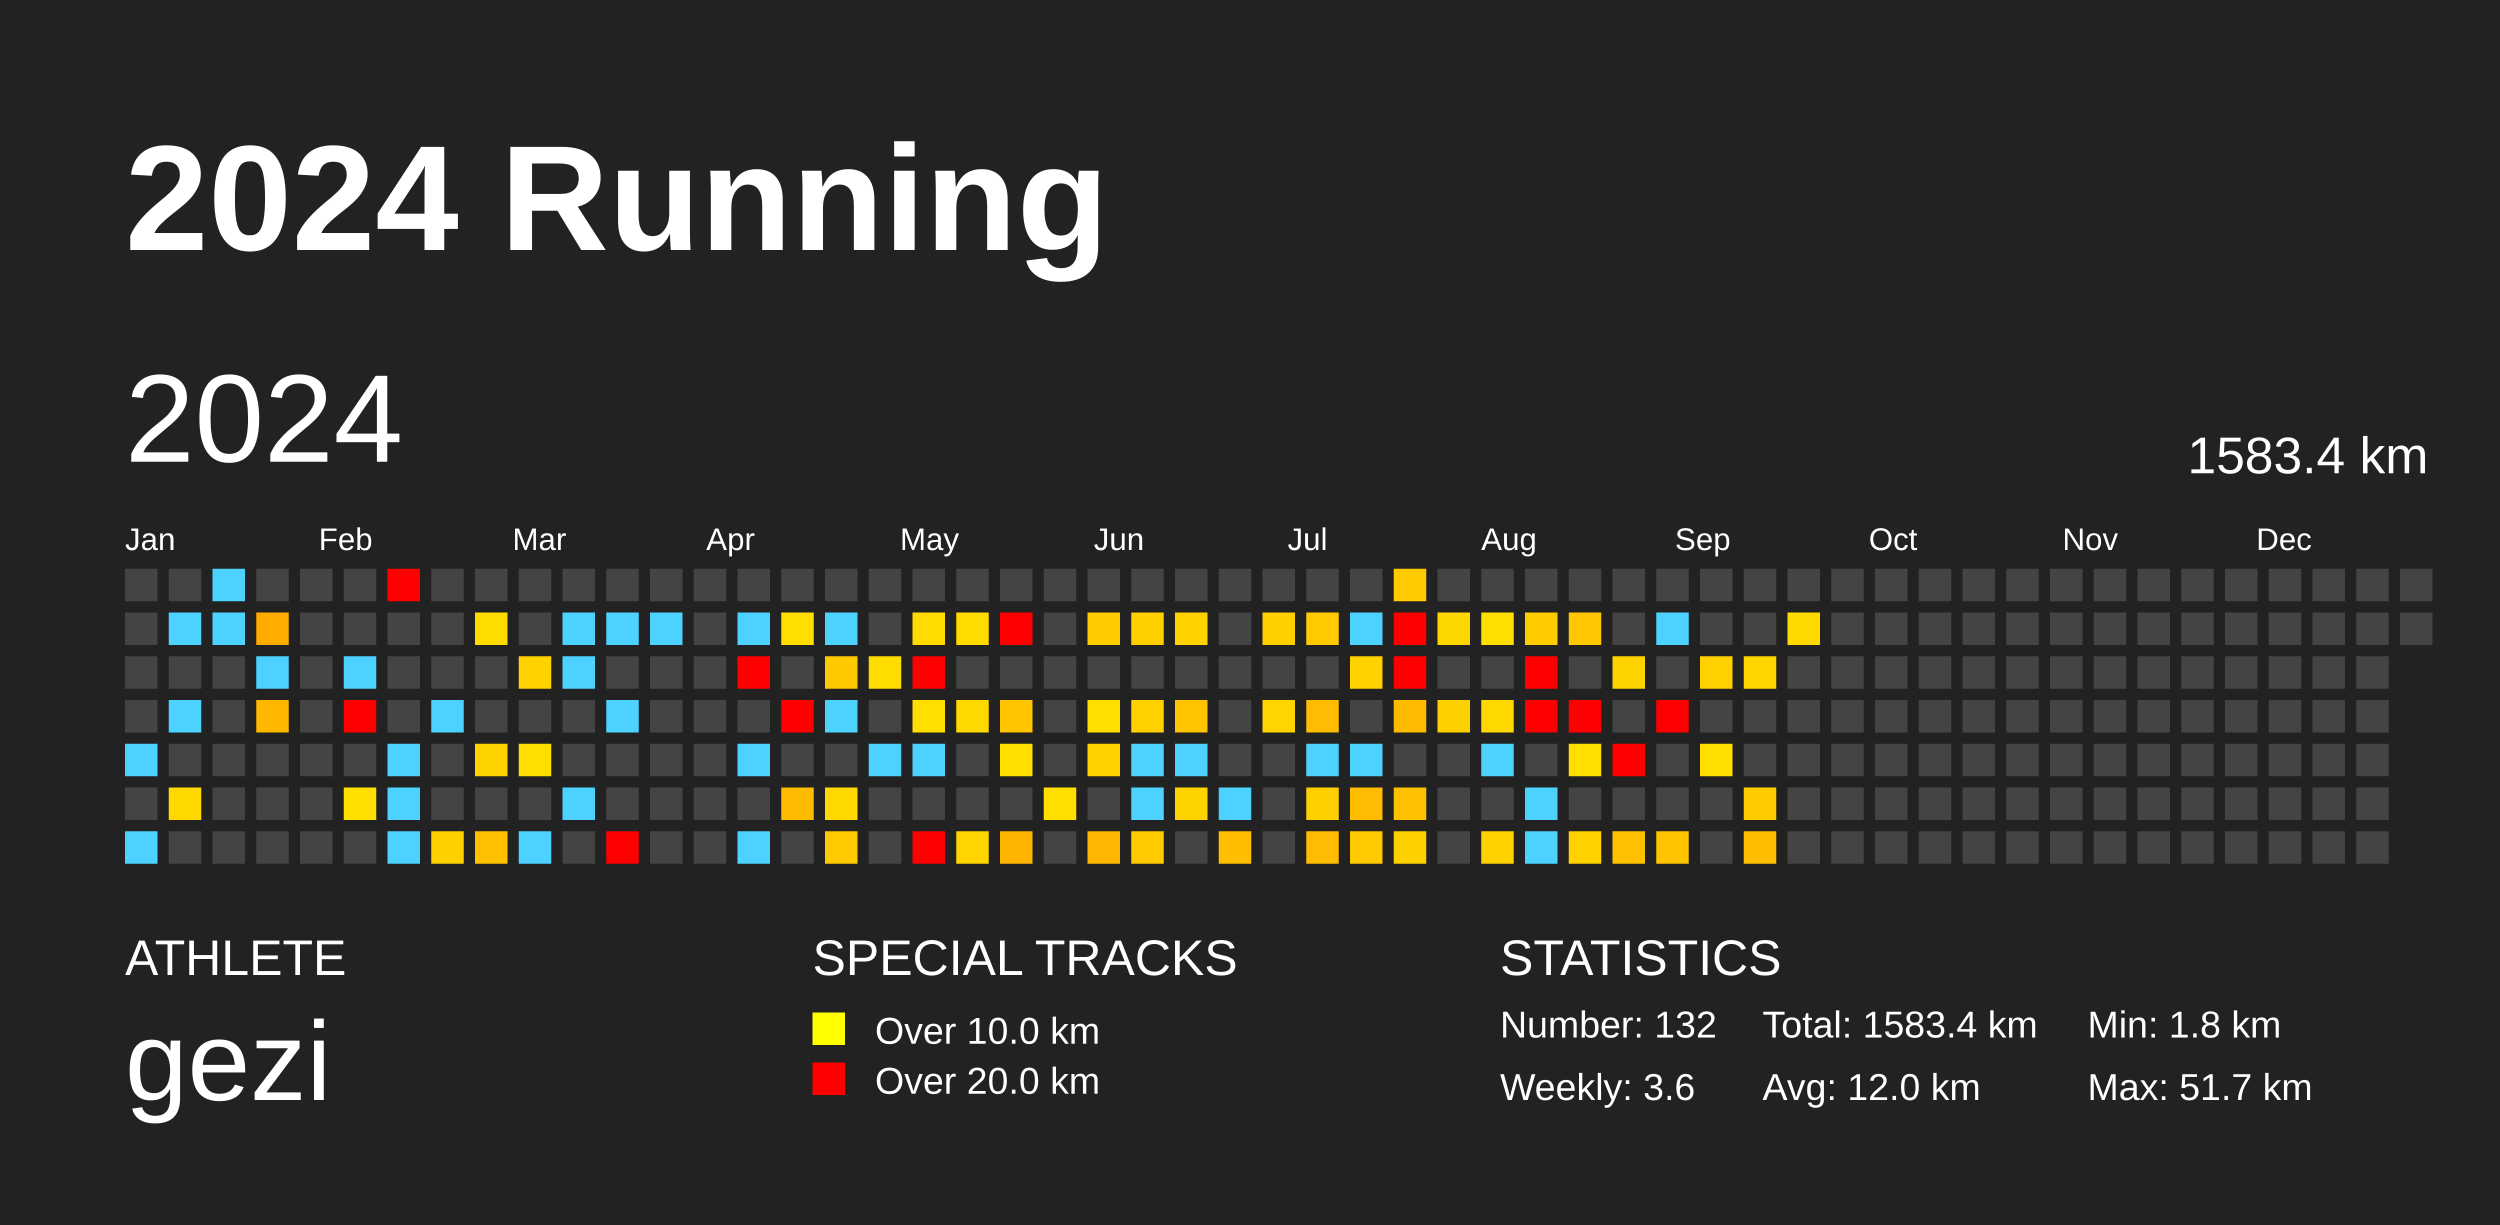
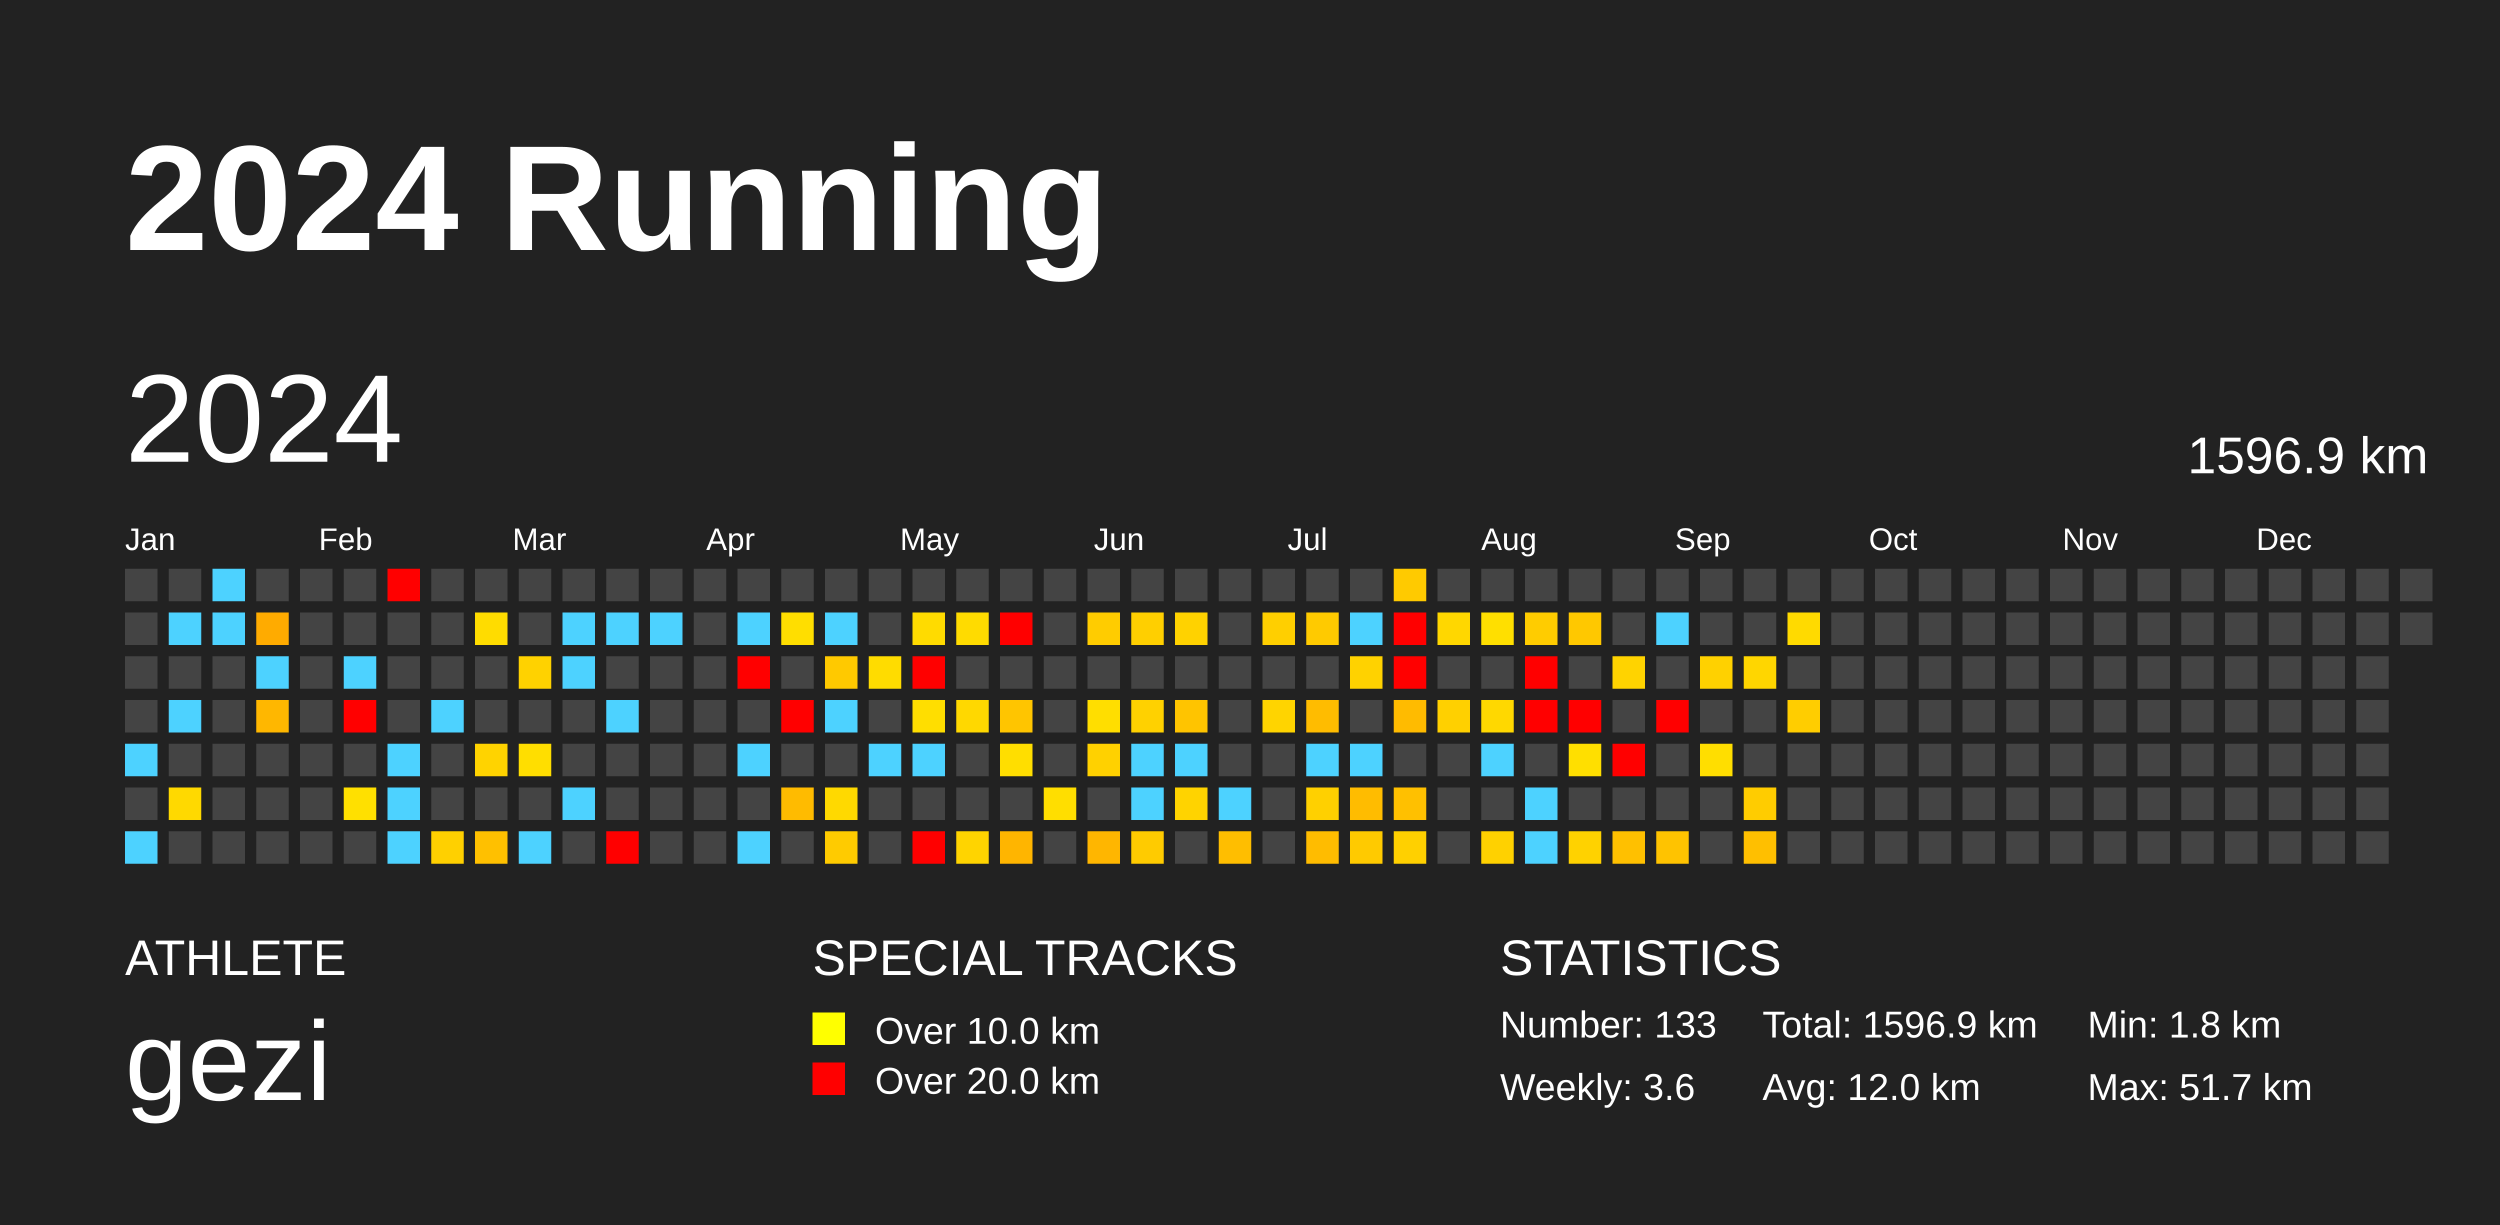
<svg xmlns="http://www.w3.org/2000/svg" baseProfile="full" height="98mm" version="1.1" viewBox="0,0,200,98" width="200mm">
  <defs />
  <rect fill="#222222" height="98" width="200" x="0" y="0" />
  <text fill="#FFFFFF" style="font-size:12px; font-family:Arial; font-weight:bold;" x="10" y="20">2024 Running</text>
  <text fill="#FFFFFF" style="font-size:4px; font-family:Arial" x="10" y="78">ATHLETE</text>
  <text fill="#FFFFFF" style="font-size:9px; font-family:Arial" x="10" y="88">gezi</text>
  <text fill="#FFFFFF" style="font-size:4px; font-family:Arial" x="65" y="78">SPECIAL TRACKS</text>
  <rect fill="yellow" height="2.6" width="2.6" x="65" y="81" />
  <text fill="#FFFFFF" style="font-size:3px; font-family:Arial" x="70" y="83.5">Over 10.0 km</text>
  <rect fill="red" height="2.6" width="2.6" x="65" y="85" />
  <text fill="#FFFFFF" style="font-size:3px; font-family:Arial" x="70" y="87.5">Over 20.0 km</text>
  <text fill="#FFFFFF" style="font-size:4px; font-family:Arial" x="120" y="78">STATISTICS</text>
-   <text fill="#FFFFFF" style="font-size:3px; font-family:Arial" x="120" y="83">Number: 132</text>
+   <text fill="#FFFFFF" style="font-size:3px; font-family:Arial" x="120" y="83">Number: 133</text>
  <text fill="#FFFFFF" style="font-size:3px; font-family:Arial" x="120" y="88">Weekly: 3.6</text>
-   <text fill="#FFFFFF" style="font-size:3px; font-family:Arial" x="141" y="83">Total: 1583.4 km</text>
+   <text fill="#FFFFFF" style="font-size:3px; font-family:Arial" x="141" y="83">Total: 1596.9 km</text>
  <text fill="#FFFFFF" style="font-size:3px; font-family:Arial" x="141" y="88">Avg: 12.0 km</text>
  <text fill="#FFFFFF" style="font-size:3px; font-family:Arial" x="167" y="83">Min: 1.8 km</text>
  <text fill="#FFFFFF" style="font-size:3px; font-family:Arial" x="167" y="88">Max: 51.7 km</text>
  <text dominant-baseline="hanging" fill="#FFFFFF" style="font-size:10.0px; font-family:Arial;" x="10" y="30">2024</text>
-   <text dominant-baseline="hanging" fill="#FFFFFF" style="font-size:4.125px; font-family:Arial;" x="175" y="35">1583.4 km</text>
+   <text dominant-baseline="hanging" fill="#FFFFFF" style="font-size:4.125px; font-family:Arial;" x="175" y="35">1596.9 km</text>
  <text fill="#FFFFFF" style="font-size:2.5px; font-family:Arial" x="10.0" y="44">Jan</text>
  <text fill="#FFFFFF" style="font-size:2.5px; font-family:Arial" x="25.5" y="44">Feb</text>
  <text fill="#FFFFFF" style="font-size:2.5px; font-family:Arial" x="41.0" y="44">Mar</text>
  <text fill="#FFFFFF" style="font-size:2.5px; font-family:Arial" x="56.5" y="44">Apr</text>
  <text fill="#FFFFFF" style="font-size:2.5px; font-family:Arial" x="72.0" y="44">May</text>
  <text fill="#FFFFFF" style="font-size:2.5px; font-family:Arial" x="87.5" y="44">Jun</text>
  <text fill="#FFFFFF" style="font-size:2.5px; font-family:Arial" x="103.0" y="44">Jul</text>
  <text fill="#FFFFFF" style="font-size:2.5px; font-family:Arial" x="118.5" y="44">Aug</text>
  <text fill="#FFFFFF" style="font-size:2.5px; font-family:Arial" x="134.0" y="44">Sep</text>
  <text fill="#FFFFFF" style="font-size:2.5px; font-family:Arial" x="149.5" y="44">Oct</text>
  <text fill="#FFFFFF" style="font-size:2.5px; font-family:Arial" x="165.0" y="44">Nov</text>
  <text fill="#FFFFFF" style="font-size:2.5px; font-family:Arial" x="180.5" y="44">Dec</text>
  <rect fill="#444444" height="2.6" width="2.6" x="10.0" y="45.5" />
  <rect fill="#444444" height="2.6" width="2.6" x="10.0" y="49.0" />
  <rect fill="#444444" height="2.6" width="2.6" x="10.0" y="52.5" />
  <rect fill="#444444" height="2.6" width="2.6" x="10.0" y="56.0" />
  <rect fill="#4dd2ff" height="2.6" width="2.6" x="10.0" y="59.5" />
  <rect fill="#444444" height="2.6" width="2.6" x="10.0" y="63.0" />
  <rect fill="#4dd2ff" height="2.6" width="2.6" x="10.0" y="66.5" />
  <rect fill="#444444" height="2.6" width="2.6" x="13.5" y="45.5" />
  <rect fill="#4dd2ff" height="2.6" width="2.6" x="13.5" y="49.0" />
  <rect fill="#444444" height="2.6" width="2.6" x="13.5" y="52.5" />
  <rect fill="#4dd2ff" height="2.6" width="2.6" x="13.5" y="56.0" />
  <rect fill="#444444" height="2.6" width="2.6" x="13.5" y="59.5" />
  <rect fill="#ffd900" height="2.6" width="2.6" x="13.5" y="63.0" />
  <rect fill="#444444" height="2.6" width="2.6" x="13.5" y="66.5" />
  <rect fill="#4dd2ff" height="2.6" width="2.6" x="17.0" y="45.5" />
  <rect fill="#4dd2ff" height="2.6" width="2.6" x="17.0" y="49.0" />
  <rect fill="#444444" height="2.6" width="2.6" x="17.0" y="52.5" />
  <rect fill="#444444" height="2.6" width="2.6" x="17.0" y="56.0" />
  <rect fill="#444444" height="2.6" width="2.6" x="17.0" y="59.5" />
  <rect fill="#444444" height="2.6" width="2.6" x="17.0" y="63.0" />
  <rect fill="#444444" height="2.6" width="2.6" x="17.0" y="66.5" />
  <rect fill="#444444" height="2.6" width="2.6" x="20.5" y="45.5" />
  <rect fill="#ffab00" height="2.6" width="2.6" x="20.5" y="49.0" />
  <rect fill="#4dd2ff" height="2.6" width="2.6" x="20.5" y="52.5" />
  <rect fill="#ffb700" height="2.6" width="2.6" x="20.5" y="56.0" />
  <rect fill="#444444" height="2.6" width="2.6" x="20.5" y="59.5" />
  <rect fill="#444444" height="2.6" width="2.6" x="20.5" y="63.0" />
  <rect fill="#444444" height="2.6" width="2.6" x="20.5" y="66.5" />
  <rect fill="#444444" height="2.6" width="2.6" x="24.0" y="45.5" />
  <rect fill="#444444" height="2.6" width="2.6" x="24.0" y="49.0" />
  <rect fill="#444444" height="2.6" width="2.6" x="24.0" y="52.5" />
  <rect fill="#444444" height="2.6" width="2.6" x="24.0" y="56.0" />
  <rect fill="#444444" height="2.6" width="2.6" x="24.0" y="59.5" />
  <rect fill="#444444" height="2.6" width="2.6" x="24.0" y="63.0" />
  <rect fill="#444444" height="2.6" width="2.6" x="24.0" y="66.5" />
  <rect fill="#444444" height="2.6" width="2.6" x="27.5" y="45.5" />
  <rect fill="#444444" height="2.6" width="2.6" x="27.5" y="49.0" />
  <rect fill="#4dd2ff" height="2.6" width="2.6" x="27.5" y="52.5" />
  <rect fill="red" height="2.6" width="2.6" x="27.5" y="56.0" />
  <rect fill="#444444" height="2.6" width="2.6" x="27.5" y="59.5" />
  <rect fill="#ffe000" height="2.6" width="2.6" x="27.5" y="63.0" />
  <rect fill="#444444" height="2.6" width="2.6" x="27.5" y="66.5" />
  <rect fill="red" height="2.6" width="2.6" x="31.0" y="45.5" />
  <rect fill="#444444" height="2.6" width="2.6" x="31.0" y="49.0" />
  <rect fill="#444444" height="2.6" width="2.6" x="31.0" y="52.5" />
  <rect fill="#444444" height="2.6" width="2.6" x="31.0" y="56.0" />
  <rect fill="#4dd2ff" height="2.6" width="2.6" x="31.0" y="59.5" />
  <rect fill="#4dd2ff" height="2.6" width="2.6" x="31.0" y="63.0" />
  <rect fill="#4dd2ff" height="2.6" width="2.6" x="31.0" y="66.5" />
  <rect fill="#444444" height="2.6" width="2.6" x="34.5" y="45.5" />
  <rect fill="#444444" height="2.6" width="2.6" x="34.5" y="49.0" />
  <rect fill="#444444" height="2.6" width="2.6" x="34.5" y="52.5" />
  <rect fill="#4dd2ff" height="2.6" width="2.6" x="34.5" y="56.0" />
  <rect fill="#444444" height="2.6" width="2.6" x="34.5" y="59.5" />
  <rect fill="#444444" height="2.6" width="2.6" x="34.5" y="63.0" />
  <rect fill="#ffd000" height="2.6" width="2.6" x="34.5" y="66.5" />
  <rect fill="#444444" height="2.6" width="2.6" x="38.0" y="45.5" />
  <rect fill="#ffdc00" height="2.6" width="2.6" x="38.0" y="49.0" />
  <rect fill="#444444" height="2.6" width="2.6" x="38.0" y="52.5" />
  <rect fill="#444444" height="2.6" width="2.6" x="38.0" y="56.0" />
  <rect fill="#ffd300" height="2.6" width="2.6" x="38.0" y="59.5" />
  <rect fill="#444444" height="2.6" width="2.6" x="38.0" y="63.0" />
  <rect fill="#ffc000" height="2.6" width="2.6" x="38.0" y="66.5" />
  <rect fill="#444444" height="2.6" width="2.6" x="41.5" y="45.5" />
  <rect fill="#444444" height="2.6" width="2.6" x="41.5" y="49.0" />
  <rect fill="#ffd200" height="2.6" width="2.6" x="41.5" y="52.5" />
  <rect fill="#444444" height="2.6" width="2.6" x="41.5" y="56.0" />
  <rect fill="#ffde00" height="2.6" width="2.6" x="41.5" y="59.5" />
  <rect fill="#444444" height="2.6" width="2.6" x="41.5" y="63.0" />
  <rect fill="#4dd2ff" height="2.6" width="2.6" x="41.5" y="66.5" />
  <rect fill="#444444" height="2.6" width="2.6" x="45.0" y="45.5" />
  <rect fill="#4dd2ff" height="2.6" width="2.6" x="45.0" y="49.0" />
  <rect fill="#4dd2ff" height="2.6" width="2.6" x="45.0" y="52.5" />
  <rect fill="#444444" height="2.6" width="2.6" x="45.0" y="56.0" />
  <rect fill="#444444" height="2.6" width="2.6" x="45.0" y="59.5" />
  <rect fill="#4dd2ff" height="2.6" width="2.6" x="45.0" y="63.0" />
  <rect fill="#444444" height="2.6" width="2.6" x="45.0" y="66.5" />
  <rect fill="#444444" height="2.6" width="2.6" x="48.5" y="45.5" />
  <rect fill="#4dd2ff" height="2.6" width="2.6" x="48.5" y="49.0" />
  <rect fill="#444444" height="2.6" width="2.6" x="48.5" y="52.5" />
  <rect fill="#4dd2ff" height="2.6" width="2.6" x="48.5" y="56.0" />
  <rect fill="#444444" height="2.6" width="2.6" x="48.5" y="59.5" />
  <rect fill="#444444" height="2.6" width="2.6" x="48.5" y="63.0" />
  <rect fill="red" height="2.6" width="2.6" x="48.5" y="66.5" />
  <rect fill="#444444" height="2.6" width="2.6" x="52.0" y="45.5" />
  <rect fill="#4dd2ff" height="2.6" width="2.6" x="52.0" y="49.0" />
  <rect fill="#444444" height="2.6" width="2.6" x="52.0" y="52.5" />
  <rect fill="#444444" height="2.6" width="2.6" x="52.0" y="56.0" />
  <rect fill="#444444" height="2.6" width="2.6" x="52.0" y="59.5" />
  <rect fill="#444444" height="2.6" width="2.6" x="52.0" y="63.0" />
  <rect fill="#444444" height="2.6" width="2.6" x="52.0" y="66.5" />
  <rect fill="#444444" height="2.6" width="2.6" x="55.5" y="45.5" />
  <rect fill="#444444" height="2.6" width="2.6" x="55.5" y="49.0" />
  <rect fill="#444444" height="2.6" width="2.6" x="55.5" y="52.5" />
  <rect fill="#444444" height="2.6" width="2.6" x="55.5" y="56.0" />
  <rect fill="#444444" height="2.6" width="2.6" x="55.5" y="59.5" />
  <rect fill="#444444" height="2.6" width="2.6" x="55.5" y="63.0" />
  <rect fill="#444444" height="2.6" width="2.6" x="55.5" y="66.5" />
  <rect fill="#444444" height="2.6" width="2.6" x="59.0" y="45.5" />
  <rect fill="#4dd2ff" height="2.6" width="2.6" x="59.0" y="49.0" />
  <rect fill="red" height="2.6" width="2.6" x="59.0" y="52.5" />
  <rect fill="#444444" height="2.6" width="2.6" x="59.0" y="56.0" />
  <rect fill="#4dd2ff" height="2.6" width="2.6" x="59.0" y="59.5" />
  <rect fill="#444444" height="2.6" width="2.6" x="59.0" y="63.0" />
  <rect fill="#4dd2ff" height="2.6" width="2.6" x="59.0" y="66.5" />
  <rect fill="#444444" height="2.6" width="2.6" x="62.5" y="45.5" />
  <rect fill="#ffde00" height="2.6" width="2.6" x="62.5" y="49.0" />
  <rect fill="#444444" height="2.6" width="2.6" x="62.5" y="52.5" />
  <rect fill="red" height="2.6" width="2.6" x="62.5" y="56.0" />
  <rect fill="#444444" height="2.6" width="2.6" x="62.5" y="59.5" />
  <rect fill="#ffbb00" height="2.6" width="2.6" x="62.5" y="63.0" />
  <rect fill="#444444" height="2.6" width="2.6" x="62.5" y="66.5" />
  <rect fill="#444444" height="2.6" width="2.6" x="66.0" y="45.5" />
  <rect fill="#4dd2ff" height="2.6" width="2.6" x="66.0" y="49.0" />
  <rect fill="#ffc900" height="2.6" width="2.6" x="66.0" y="52.5" />
  <rect fill="#4dd2ff" height="2.6" width="2.6" x="66.0" y="56.0" />
  <rect fill="#444444" height="2.6" width="2.6" x="66.0" y="59.5" />
  <rect fill="#ffd900" height="2.6" width="2.6" x="66.0" y="63.0" />
  <rect fill="#ffcb00" height="2.6" width="2.6" x="66.0" y="66.5" />
  <rect fill="#444444" height="2.6" width="2.6" x="69.5" y="45.5" />
  <rect fill="#444444" height="2.6" width="2.6" x="69.5" y="49.0" />
  <rect fill="#ffdc00" height="2.6" width="2.6" x="69.5" y="52.5" />
  <rect fill="#444444" height="2.6" width="2.6" x="69.5" y="56.0" />
  <rect fill="#4dd2ff" height="2.6" width="2.6" x="69.5" y="59.5" />
  <rect fill="#444444" height="2.6" width="2.6" x="69.5" y="63.0" />
  <rect fill="#444444" height="2.6" width="2.6" x="69.5" y="66.5" />
  <rect fill="#444444" height="2.6" width="2.6" x="73.0" y="45.5" />
  <rect fill="#ffdb00" height="2.6" width="2.6" x="73.0" y="49.0" />
  <rect fill="red" height="2.6" width="2.6" x="73.0" y="52.5" />
  <rect fill="#ffde00" height="2.6" width="2.6" x="73.0" y="56.0" />
  <rect fill="#4dd2ff" height="2.6" width="2.6" x="73.0" y="59.5" />
  <rect fill="#444444" height="2.6" width="2.6" x="73.0" y="63.0" />
  <rect fill="red" height="2.6" width="2.6" x="73.0" y="66.5" />
  <rect fill="#444444" height="2.6" width="2.6" x="76.5" y="45.5" />
  <rect fill="#ffdb00" height="2.6" width="2.6" x="76.5" y="49.0" />
  <rect fill="#444444" height="2.6" width="2.6" x="76.5" y="52.5" />
  <rect fill="#ffd800" height="2.6" width="2.6" x="76.5" y="56.0" />
  <rect fill="#444444" height="2.6" width="2.6" x="76.5" y="59.5" />
  <rect fill="#444444" height="2.6" width="2.6" x="76.5" y="63.0" />
  <rect fill="#ffd400" height="2.6" width="2.6" x="76.5" y="66.5" />
  <rect fill="#444444" height="2.6" width="2.6" x="80.0" y="45.5" />
  <rect fill="red" height="2.6" width="2.6" x="80.0" y="49.0" />
  <rect fill="#444444" height="2.6" width="2.6" x="80.0" y="52.5" />
  <rect fill="#ffc500" height="2.6" width="2.6" x="80.0" y="56.0" />
  <rect fill="#ffde00" height="2.6" width="2.6" x="80.0" y="59.5" />
  <rect fill="#444444" height="2.6" width="2.6" x="80.0" y="63.0" />
  <rect fill="#ffb500" height="2.6" width="2.6" x="80.0" y="66.5" />
  <rect fill="#444444" height="2.6" width="2.6" x="83.5" y="45.5" />
  <rect fill="#444444" height="2.6" width="2.6" x="83.5" y="49.0" />
  <rect fill="#444444" height="2.6" width="2.6" x="83.5" y="52.5" />
  <rect fill="#444444" height="2.6" width="2.6" x="83.5" y="56.0" />
  <rect fill="#444444" height="2.6" width="2.6" x="83.5" y="59.5" />
  <rect fill="#ffde00" height="2.6" width="2.6" x="83.5" y="63.0" />
  <rect fill="#444444" height="2.6" width="2.6" x="83.5" y="66.5" />
  <rect fill="#444444" height="2.6" width="2.6" x="87.0" y="45.5" />
  <rect fill="#ffcc00" height="2.6" width="2.6" x="87.0" y="49.0" />
  <rect fill="#444444" height="2.6" width="2.6" x="87.0" y="52.5" />
  <rect fill="#ffde00" height="2.6" width="2.6" x="87.0" y="56.0" />
  <rect fill="#ffd100" height="2.6" width="2.6" x="87.0" y="59.5" />
  <rect fill="#444444" height="2.6" width="2.6" x="87.0" y="63.0" />
  <rect fill="#ffb600" height="2.6" width="2.6" x="87.0" y="66.5" />
  <rect fill="#444444" height="2.6" width="2.6" x="90.5" y="45.5" />
  <rect fill="#ffcf00" height="2.6" width="2.6" x="90.5" y="49.0" />
  <rect fill="#444444" height="2.6" width="2.6" x="90.5" y="52.5" />
  <rect fill="#ffd100" height="2.6" width="2.6" x="90.5" y="56.0" />
  <rect fill="#4dd2ff" height="2.6" width="2.6" x="90.5" y="59.5" />
  <rect fill="#4dd2ff" height="2.6" width="2.6" x="90.5" y="63.0" />
  <rect fill="#ffcb00" height="2.6" width="2.6" x="90.5" y="66.5" />
  <rect fill="#444444" height="2.6" width="2.6" x="94.0" y="45.5" />
  <rect fill="#ffd200" height="2.6" width="2.6" x="94.0" y="49.0" />
  <rect fill="#444444" height="2.6" width="2.6" x="94.0" y="52.5" />
  <rect fill="#ffc400" height="2.6" width="2.6" x="94.0" y="56.0" />
  <rect fill="#4dd2ff" height="2.6" width="2.6" x="94.0" y="59.5" />
  <rect fill="#ffd300" height="2.6" width="2.6" x="94.0" y="63.0" />
  <rect fill="#444444" height="2.6" width="2.6" x="94.0" y="66.5" />
  <rect fill="#444444" height="2.6" width="2.6" x="97.5" y="45.5" />
  <rect fill="#444444" height="2.6" width="2.6" x="97.5" y="49.0" />
  <rect fill="#444444" height="2.6" width="2.6" x="97.5" y="52.5" />
  <rect fill="#444444" height="2.6" width="2.6" x="97.5" y="56.0" />
  <rect fill="#444444" height="2.6" width="2.6" x="97.5" y="59.5" />
  <rect fill="#4dd2ff" height="2.6" width="2.6" x="97.5" y="63.0" />
  <rect fill="#ffbe00" height="2.6" width="2.6" x="97.5" y="66.5" />
  <rect fill="#444444" height="2.6" width="2.6" x="101.0" y="45.5" />
  <rect fill="#ffcf00" height="2.6" width="2.6" x="101.0" y="49.0" />
  <rect fill="#444444" height="2.6" width="2.6" x="101.0" y="52.5" />
  <rect fill="#ffd400" height="2.6" width="2.6" x="101.0" y="56.0" />
  <rect fill="#444444" height="2.6" width="2.6" x="101.0" y="59.5" />
  <rect fill="#444444" height="2.6" width="2.6" x="101.0" y="63.0" />
  <rect fill="#444444" height="2.6" width="2.6" x="101.0" y="66.5" />
  <rect fill="#444444" height="2.6" width="2.6" x="104.5" y="45.5" />
  <rect fill="#ffca00" height="2.6" width="2.6" x="104.5" y="49.0" />
  <rect fill="#444444" height="2.6" width="2.6" x="104.5" y="52.5" />
  <rect fill="#ffbc00" height="2.6" width="2.6" x="104.5" y="56.0" />
  <rect fill="#4dd2ff" height="2.6" width="2.6" x="104.5" y="59.5" />
  <rect fill="#ffd000" height="2.6" width="2.6" x="104.5" y="63.0" />
  <rect fill="#ffbc00" height="2.6" width="2.6" x="104.5" y="66.5" />
  <rect fill="#444444" height="2.6" width="2.6" x="108.0" y="45.5" />
  <rect fill="#4dd2ff" height="2.6" width="2.6" x="108.0" y="49.0" />
  <rect fill="#ffd200" height="2.6" width="2.6" x="108.0" y="52.5" />
  <rect fill="#444444" height="2.6" width="2.6" x="108.0" y="56.0" />
  <rect fill="#4dd2ff" height="2.6" width="2.6" x="108.0" y="59.5" />
  <rect fill="#ffbc00" height="2.6" width="2.6" x="108.0" y="63.0" />
  <rect fill="#ffca00" height="2.6" width="2.6" x="108.0" y="66.5" />
  <rect fill="#ffca00" height="2.6" width="2.6" x="111.5" y="45.5" />
  <rect fill="red" height="2.6" width="2.6" x="111.5" y="49.0" />
  <rect fill="red" height="2.6" width="2.6" x="111.5" y="52.5" />
  <rect fill="#ffbb00" height="2.6" width="2.6" x="111.5" y="56.0" />
  <rect fill="#444444" height="2.6" width="2.6" x="111.5" y="59.5" />
  <rect fill="#ffc000" height="2.6" width="2.6" x="111.5" y="63.0" />
  <rect fill="#ffd000" height="2.6" width="2.6" x="111.5" y="66.5" />
  <rect fill="#444444" height="2.6" width="2.6" x="115.0" y="45.5" />
  <rect fill="#ffd700" height="2.6" width="2.6" x="115.0" y="49.0" />
  <rect fill="#444444" height="2.6" width="2.6" x="115.0" y="52.5" />
  <rect fill="#ffd000" height="2.6" width="2.6" x="115.0" y="56.0" />
  <rect fill="#444444" height="2.6" width="2.6" x="115.0" y="59.5" />
  <rect fill="#444444" height="2.6" width="2.6" x="115.0" y="63.0" />
  <rect fill="#444444" height="2.6" width="2.6" x="115.0" y="66.5" />
  <rect fill="#444444" height="2.6" width="2.6" x="118.5" y="45.5" />
  <rect fill="#ffdf00" height="2.6" width="2.6" x="118.5" y="49.0" />
  <rect fill="#444444" height="2.6" width="2.6" x="118.5" y="52.5" />
  <rect fill="#ffd800" height="2.6" width="2.6" x="118.5" y="56.0" />
  <rect fill="#4dd2ff" height="2.6" width="2.6" x="118.5" y="59.5" />
  <rect fill="#444444" height="2.6" width="2.6" x="118.5" y="63.0" />
  <rect fill="#ffd100" height="2.6" width="2.6" x="118.5" y="66.5" />
  <rect fill="#444444" height="2.6" width="2.6" x="122.0" y="45.5" />
  <rect fill="#ffcc00" height="2.6" width="2.6" x="122.0" y="49.0" />
  <rect fill="red" height="2.6" width="2.6" x="122.0" y="52.5" />
  <rect fill="red" height="2.6" width="2.6" x="122.0" y="56.0" />
  <rect fill="#444444" height="2.6" width="2.6" x="122.0" y="59.5" />
  <rect fill="#4dd2ff" height="2.6" width="2.6" x="122.0" y="63.0" />
  <rect fill="#4dd2ff" height="2.6" width="2.6" x="122.0" y="66.5" />
  <rect fill="#444444" height="2.6" width="2.6" x="125.5" y="45.5" />
  <rect fill="#ffc800" height="2.6" width="2.6" x="125.5" y="49.0" />
  <rect fill="#444444" height="2.6" width="2.6" x="125.5" y="52.5" />
  <rect fill="red" height="2.6" width="2.6" x="125.5" y="56.0" />
  <rect fill="#ffdf00" height="2.6" width="2.6" x="125.5" y="59.5" />
  <rect fill="#444444" height="2.6" width="2.6" x="125.5" y="63.0" />
  <rect fill="#ffd200" height="2.6" width="2.6" x="125.5" y="66.5" />
  <rect fill="#444444" height="2.6" width="2.6" x="129.0" y="45.5" />
  <rect fill="#444444" height="2.6" width="2.6" x="129.0" y="49.0" />
  <rect fill="#ffd300" height="2.6" width="2.6" x="129.0" y="52.5" />
  <rect fill="#444444" height="2.6" width="2.6" x="129.0" y="56.0" />
  <rect fill="red" height="2.6" width="2.6" x="129.0" y="59.5" />
  <rect fill="#444444" height="2.6" width="2.6" x="129.0" y="63.0" />
  <rect fill="#ffc000" height="2.6" width="2.6" x="129.0" y="66.5" />
  <rect fill="#444444" height="2.6" width="2.6" x="132.5" y="45.5" />
  <rect fill="#4dd2ff" height="2.6" width="2.6" x="132.5" y="49.0" />
  <rect fill="#444444" height="2.6" width="2.6" x="132.5" y="52.5" />
  <rect fill="red" height="2.6" width="2.6" x="132.5" y="56.0" />
  <rect fill="#444444" height="2.6" width="2.6" x="132.5" y="59.5" />
  <rect fill="#444444" height="2.6" width="2.6" x="132.5" y="63.0" />
  <rect fill="#ffc300" height="2.6" width="2.6" x="132.5" y="66.5" />
  <rect fill="#444444" height="2.6" width="2.6" x="136.0" y="45.5" />
  <rect fill="#444444" height="2.6" width="2.6" x="136.0" y="49.0" />
  <rect fill="#ffd100" height="2.6" width="2.6" x="136.0" y="52.5" />
  <rect fill="#444444" height="2.6" width="2.6" x="136.0" y="56.0" />
  <rect fill="#ffde00" height="2.6" width="2.6" x="136.0" y="59.5" />
  <rect fill="#444444" height="2.6" width="2.6" x="136.0" y="63.0" />
  <rect fill="#444444" height="2.6" width="2.6" x="136.0" y="66.5" />
  <rect fill="#444444" height="2.6" width="2.6" x="139.5" y="45.5" />
  <rect fill="#444444" height="2.6" width="2.6" x="139.5" y="49.0" />
  <rect fill="#ffd600" height="2.6" width="2.6" x="139.5" y="52.5" />
  <rect fill="#444444" height="2.6" width="2.6" x="139.5" y="56.0" />
  <rect fill="#444444" height="2.6" width="2.6" x="139.5" y="59.5" />
  <rect fill="#ffcc00" height="2.6" width="2.6" x="139.5" y="63.0" />
  <rect fill="#ffbf00" height="2.6" width="2.6" x="139.5" y="66.5" />
  <rect fill="#444444" height="2.6" width="2.6" x="143.0" y="45.5" />
  <rect fill="#ffda00" height="2.6" width="2.6" x="143.0" y="49.0" />
  <rect fill="#444444" height="2.6" width="2.6" x="143.0" y="52.5" />
-   <rect fill="#444444" height="2.6" width="2.6" x="143.0" y="56.0" />
+   <rect fill="#ffcd00" height="2.6" width="2.6" x="143.0" y="56.0" />
  <rect fill="#444444" height="2.6" width="2.6" x="143.0" y="59.5" />
  <rect fill="#444444" height="2.6" width="2.6" x="143.0" y="63.0" />
  <rect fill="#444444" height="2.6" width="2.6" x="143.0" y="66.5" />
  <rect fill="#444444" height="2.6" width="2.6" x="146.5" y="45.5" />
  <rect fill="#444444" height="2.6" width="2.6" x="146.5" y="49.0" />
  <rect fill="#444444" height="2.6" width="2.6" x="146.5" y="52.5" />
  <rect fill="#444444" height="2.6" width="2.6" x="146.5" y="56.0" />
  <rect fill="#444444" height="2.6" width="2.6" x="146.5" y="59.5" />
  <rect fill="#444444" height="2.6" width="2.6" x="146.5" y="63.0" />
  <rect fill="#444444" height="2.6" width="2.6" x="146.5" y="66.5" />
  <rect fill="#444444" height="2.6" width="2.6" x="150.0" y="45.5" />
  <rect fill="#444444" height="2.6" width="2.6" x="150.0" y="49.0" />
  <rect fill="#444444" height="2.6" width="2.6" x="150.0" y="52.5" />
  <rect fill="#444444" height="2.6" width="2.6" x="150.0" y="56.0" />
  <rect fill="#444444" height="2.6" width="2.6" x="150.0" y="59.5" />
  <rect fill="#444444" height="2.6" width="2.6" x="150.0" y="63.0" />
  <rect fill="#444444" height="2.6" width="2.6" x="150.0" y="66.5" />
  <rect fill="#444444" height="2.6" width="2.6" x="153.5" y="45.5" />
  <rect fill="#444444" height="2.6" width="2.6" x="153.5" y="49.0" />
  <rect fill="#444444" height="2.6" width="2.6" x="153.5" y="52.5" />
  <rect fill="#444444" height="2.6" width="2.6" x="153.5" y="56.0" />
  <rect fill="#444444" height="2.6" width="2.6" x="153.5" y="59.5" />
  <rect fill="#444444" height="2.6" width="2.6" x="153.5" y="63.0" />
  <rect fill="#444444" height="2.6" width="2.6" x="153.5" y="66.5" />
  <rect fill="#444444" height="2.6" width="2.6" x="157.0" y="45.5" />
  <rect fill="#444444" height="2.6" width="2.6" x="157.0" y="49.0" />
  <rect fill="#444444" height="2.6" width="2.6" x="157.0" y="52.5" />
  <rect fill="#444444" height="2.6" width="2.6" x="157.0" y="56.0" />
  <rect fill="#444444" height="2.6" width="2.6" x="157.0" y="59.5" />
  <rect fill="#444444" height="2.6" width="2.6" x="157.0" y="63.0" />
  <rect fill="#444444" height="2.6" width="2.6" x="157.0" y="66.5" />
  <rect fill="#444444" height="2.6" width="2.6" x="160.5" y="45.5" />
  <rect fill="#444444" height="2.6" width="2.6" x="160.5" y="49.0" />
  <rect fill="#444444" height="2.6" width="2.6" x="160.5" y="52.5" />
  <rect fill="#444444" height="2.6" width="2.6" x="160.5" y="56.0" />
  <rect fill="#444444" height="2.6" width="2.6" x="160.5" y="59.5" />
  <rect fill="#444444" height="2.6" width="2.6" x="160.5" y="63.0" />
  <rect fill="#444444" height="2.6" width="2.6" x="160.5" y="66.5" />
  <rect fill="#444444" height="2.6" width="2.6" x="164.0" y="45.5" />
  <rect fill="#444444" height="2.6" width="2.6" x="164.0" y="49.0" />
  <rect fill="#444444" height="2.6" width="2.6" x="164.0" y="52.5" />
  <rect fill="#444444" height="2.6" width="2.6" x="164.0" y="56.0" />
  <rect fill="#444444" height="2.6" width="2.6" x="164.0" y="59.5" />
  <rect fill="#444444" height="2.6" width="2.6" x="164.0" y="63.0" />
  <rect fill="#444444" height="2.6" width="2.6" x="164.0" y="66.5" />
  <rect fill="#444444" height="2.6" width="2.6" x="167.5" y="45.5" />
  <rect fill="#444444" height="2.6" width="2.6" x="167.5" y="49.0" />
  <rect fill="#444444" height="2.6" width="2.6" x="167.5" y="52.5" />
  <rect fill="#444444" height="2.6" width="2.6" x="167.5" y="56.0" />
  <rect fill="#444444" height="2.6" width="2.6" x="167.5" y="59.5" />
  <rect fill="#444444" height="2.6" width="2.6" x="167.5" y="63.0" />
  <rect fill="#444444" height="2.6" width="2.6" x="167.5" y="66.5" />
  <rect fill="#444444" height="2.6" width="2.6" x="171.0" y="45.5" />
  <rect fill="#444444" height="2.6" width="2.6" x="171.0" y="49.0" />
  <rect fill="#444444" height="2.6" width="2.6" x="171.0" y="52.5" />
  <rect fill="#444444" height="2.6" width="2.6" x="171.0" y="56.0" />
  <rect fill="#444444" height="2.6" width="2.6" x="171.0" y="59.5" />
  <rect fill="#444444" height="2.6" width="2.6" x="171.0" y="63.0" />
  <rect fill="#444444" height="2.6" width="2.6" x="171.0" y="66.5" />
  <rect fill="#444444" height="2.6" width="2.6" x="174.5" y="45.5" />
  <rect fill="#444444" height="2.6" width="2.6" x="174.5" y="49.0" />
  <rect fill="#444444" height="2.6" width="2.6" x="174.5" y="52.5" />
  <rect fill="#444444" height="2.6" width="2.6" x="174.5" y="56.0" />
  <rect fill="#444444" height="2.6" width="2.6" x="174.5" y="59.5" />
  <rect fill="#444444" height="2.6" width="2.6" x="174.5" y="63.0" />
  <rect fill="#444444" height="2.6" width="2.6" x="174.5" y="66.5" />
  <rect fill="#444444" height="2.6" width="2.6" x="178.0" y="45.5" />
  <rect fill="#444444" height="2.6" width="2.6" x="178.0" y="49.0" />
  <rect fill="#444444" height="2.6" width="2.6" x="178.0" y="52.5" />
  <rect fill="#444444" height="2.6" width="2.6" x="178.0" y="56.0" />
  <rect fill="#444444" height="2.6" width="2.6" x="178.0" y="59.5" />
  <rect fill="#444444" height="2.6" width="2.6" x="178.0" y="63.0" />
  <rect fill="#444444" height="2.6" width="2.6" x="178.0" y="66.5" />
  <rect fill="#444444" height="2.6" width="2.6" x="181.5" y="45.5" />
  <rect fill="#444444" height="2.6" width="2.6" x="181.5" y="49.0" />
  <rect fill="#444444" height="2.6" width="2.6" x="181.5" y="52.5" />
  <rect fill="#444444" height="2.6" width="2.6" x="181.5" y="56.0" />
  <rect fill="#444444" height="2.6" width="2.6" x="181.5" y="59.5" />
  <rect fill="#444444" height="2.6" width="2.6" x="181.5" y="63.0" />
  <rect fill="#444444" height="2.6" width="2.6" x="181.5" y="66.5" />
  <rect fill="#444444" height="2.6" width="2.6" x="185.0" y="45.5" />
  <rect fill="#444444" height="2.6" width="2.6" x="185.0" y="49.0" />
  <rect fill="#444444" height="2.6" width="2.6" x="185.0" y="52.5" />
  <rect fill="#444444" height="2.6" width="2.6" x="185.0" y="56.0" />
  <rect fill="#444444" height="2.6" width="2.6" x="185.0" y="59.5" />
  <rect fill="#444444" height="2.6" width="2.6" x="185.0" y="63.0" />
  <rect fill="#444444" height="2.6" width="2.6" x="185.0" y="66.5" />
  <rect fill="#444444" height="2.6" width="2.6" x="188.5" y="45.5" />
  <rect fill="#444444" height="2.6" width="2.6" x="188.5" y="49.0" />
  <rect fill="#444444" height="2.6" width="2.6" x="188.5" y="52.5" />
  <rect fill="#444444" height="2.6" width="2.6" x="188.5" y="56.0" />
  <rect fill="#444444" height="2.6" width="2.6" x="188.5" y="59.5" />
  <rect fill="#444444" height="2.6" width="2.6" x="188.5" y="63.0" />
  <rect fill="#444444" height="2.6" width="2.6" x="188.5" y="66.5" />
  <rect fill="#444444" height="2.6" width="2.6" x="192.0" y="45.5" />
  <rect fill="#444444" height="2.6" width="2.6" x="192.0" y="49.0" />
</svg>
